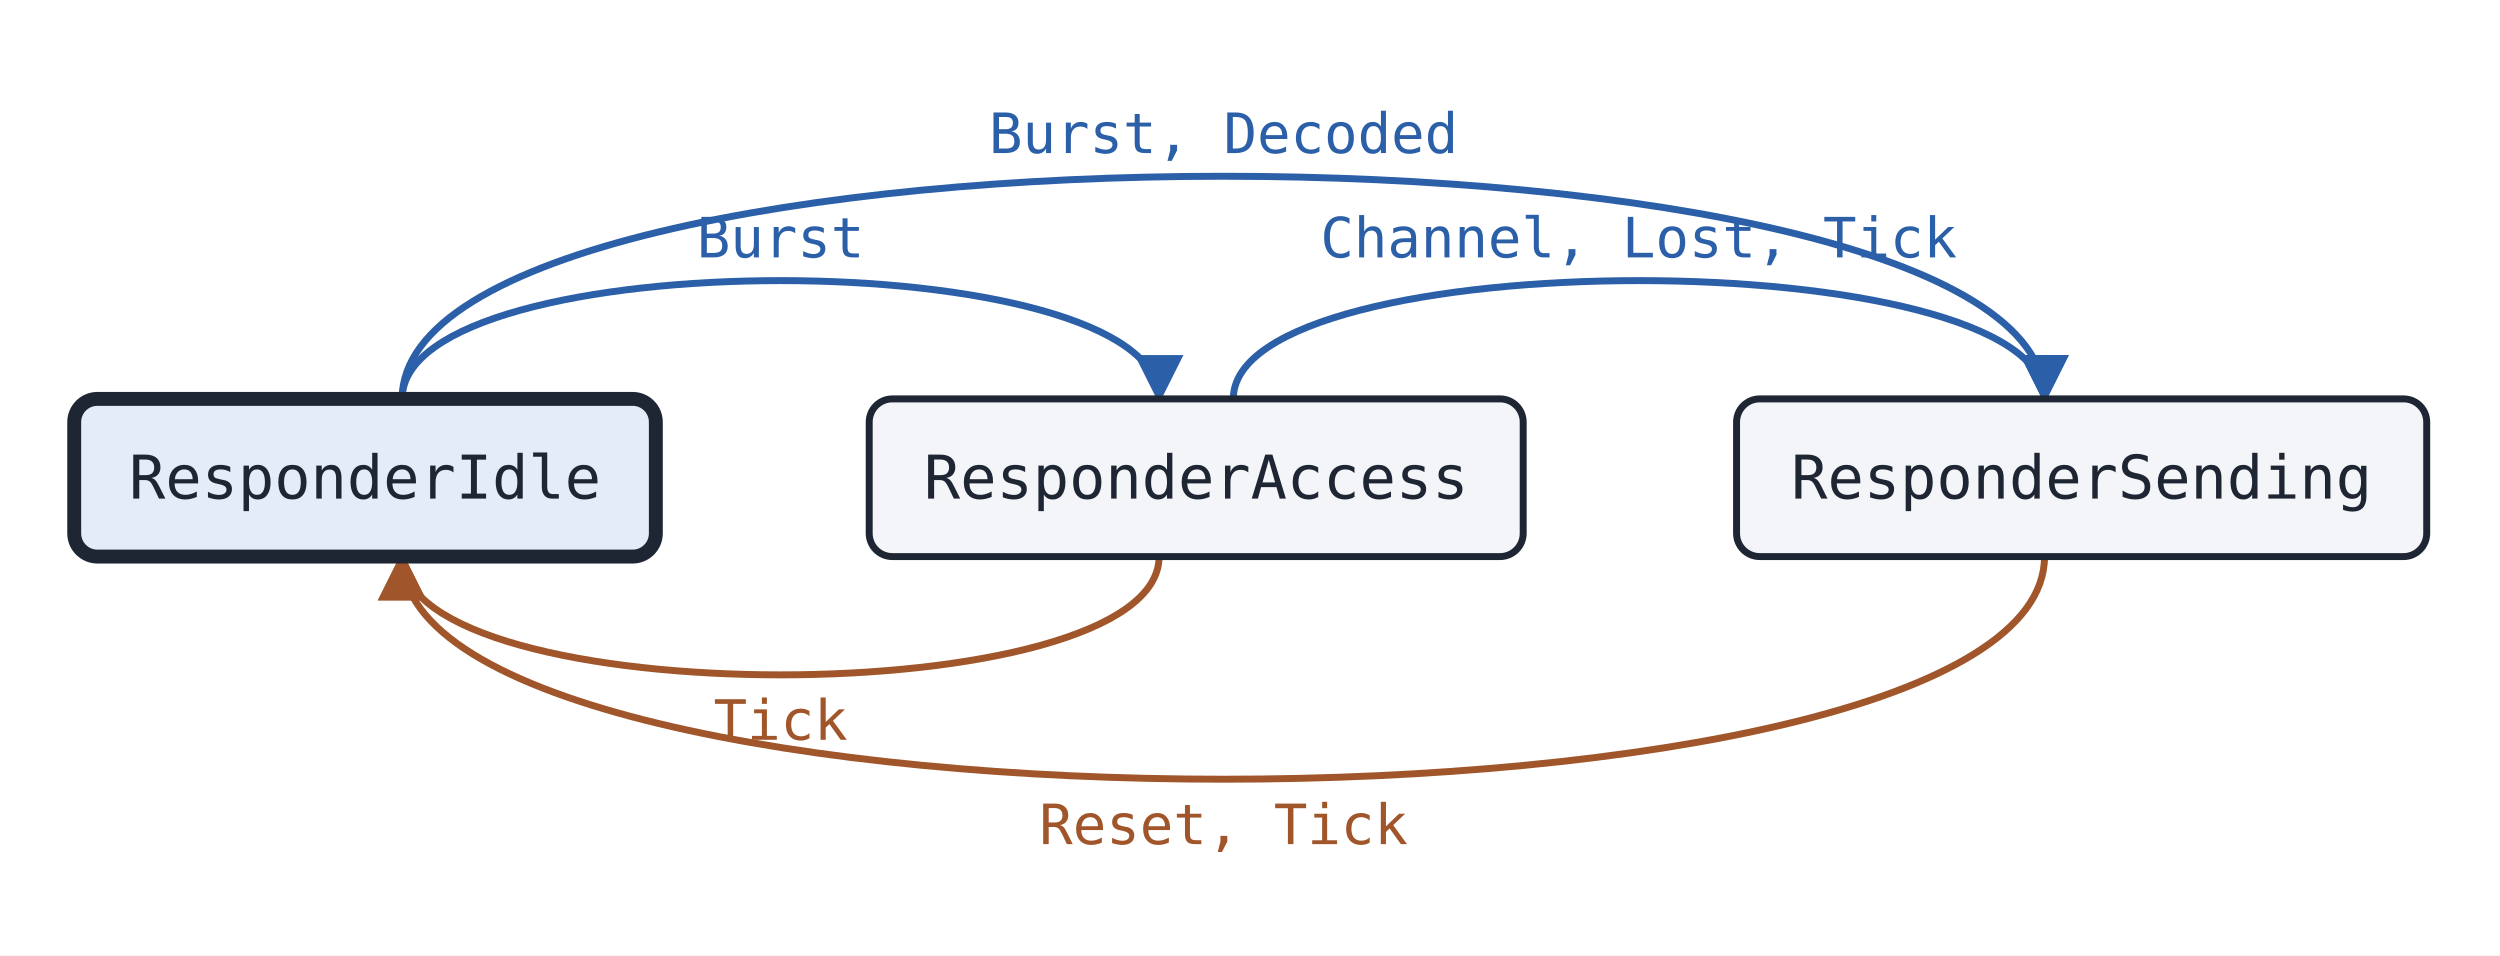
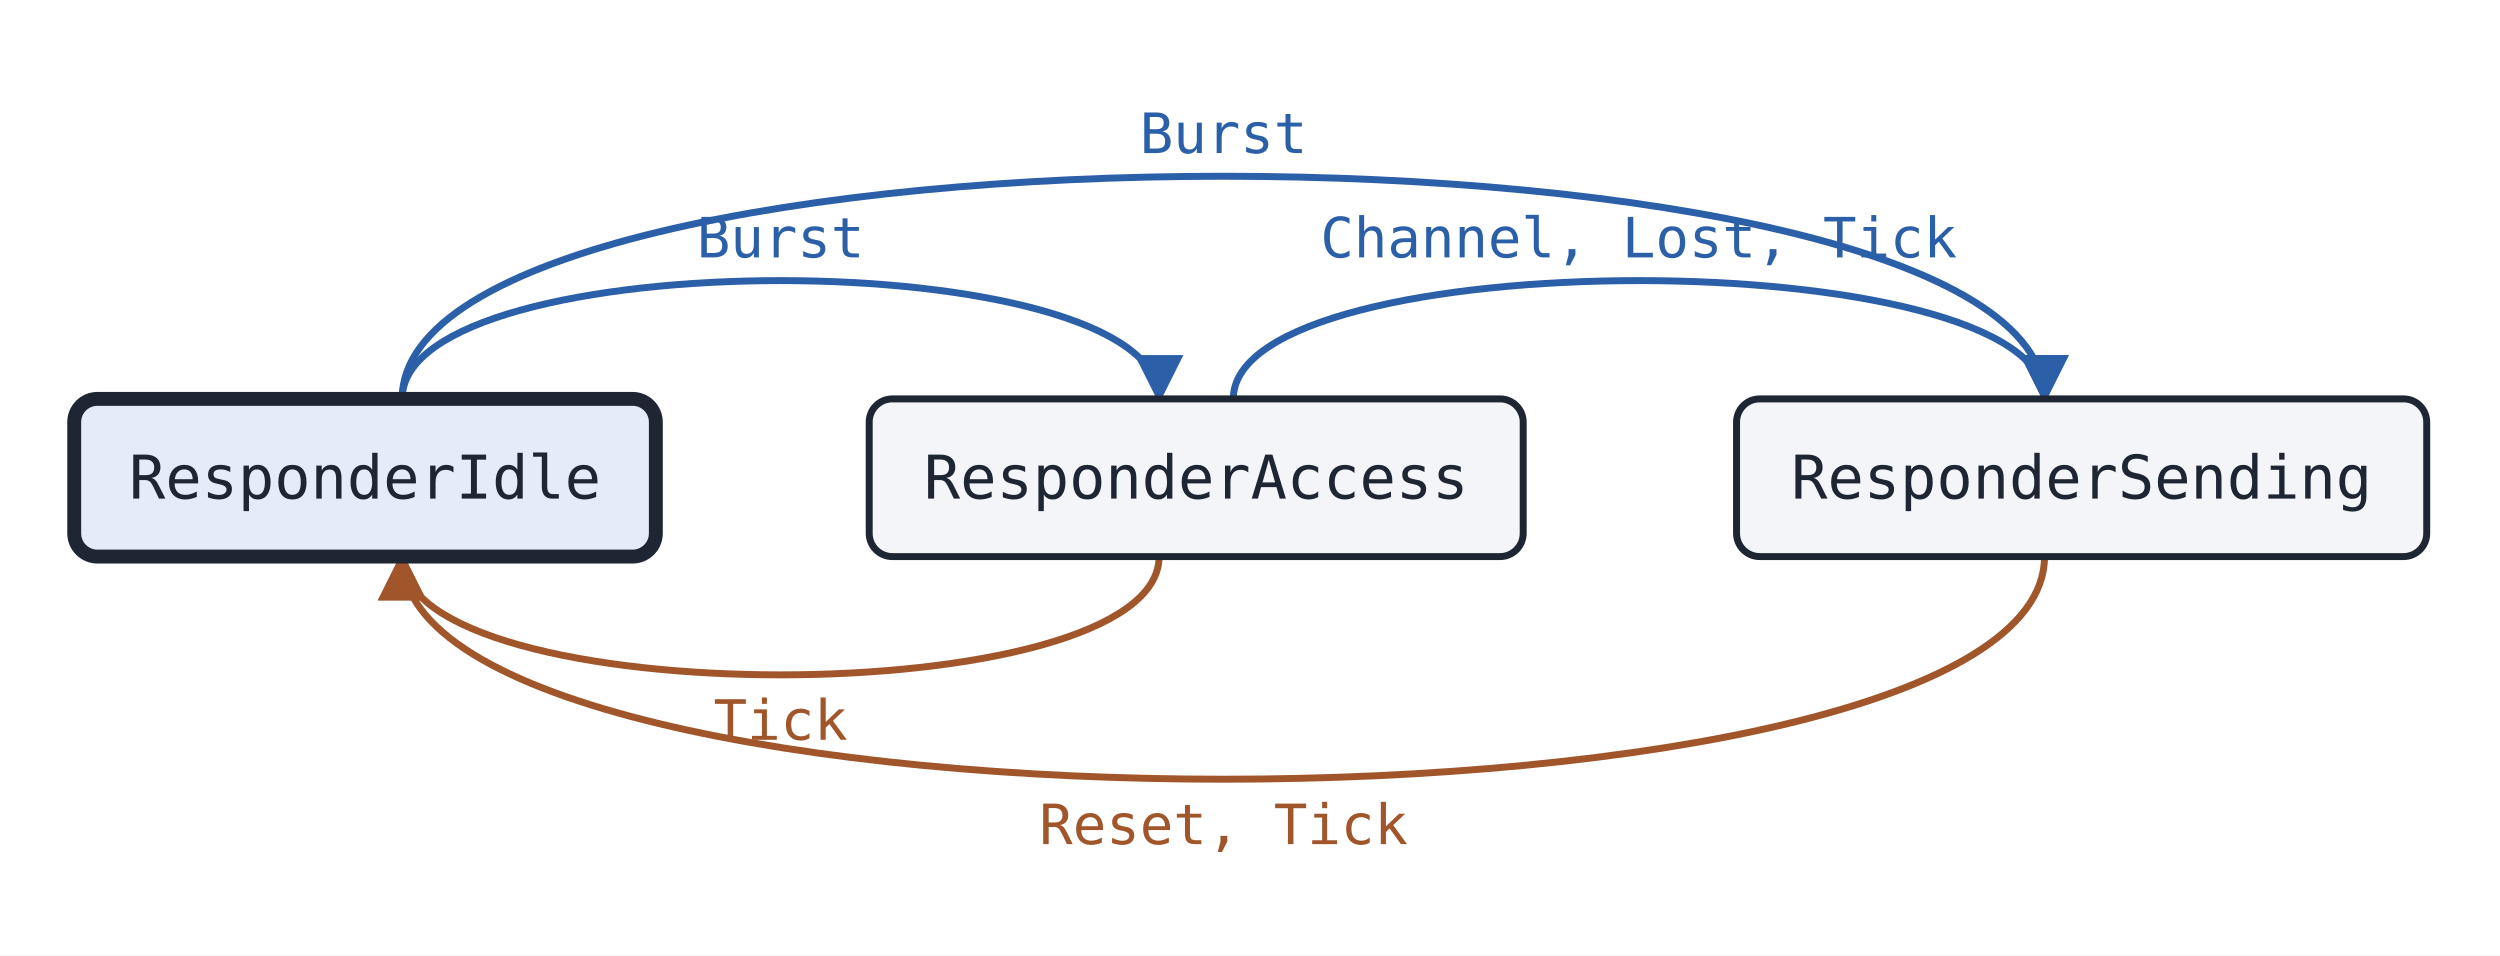
<svg xmlns="http://www.w3.org/2000/svg" width="539" height="206" viewBox="0 0 539 206" font-family="Inconsolata, ui-monospace, Menlo, Consolas, monospace">
  <defs>
    <marker id="f" viewBox="0 0 10 10" refX="9" refY="5" markerWidth="7" markerHeight="7" orient="auto-start-reverse">
      <path d="M0 0L10 5L0 10z" fill="#2b5fa8" />
    </marker>
    <marker id="b" viewBox="0 0 10 10" refX="9" refY="5" markerWidth="7" markerHeight="7" orient="auto-start-reverse">
      <path d="M0 0L10 5L0 10z" fill="#a0562a" />
    </marker>
  </defs>
  <rect x="0" width="539" height="206" fill="#ffffff" />
  <path d="M86.7 86.0C86.7 52.0 249.9 52.0 249.9 86.0" fill="none" stroke="#2b5fa8" stroke-width="1.5" marker-end="url(#f)" />
  <text x="168.3" y="55.5" font-size="12" text-anchor="middle" fill="#2b5fa8" stroke="#ffffff" stroke-width="4" paint-order="stroke">Burst</text>
  <path d="M249.9 120.0C249.9 154.0 86.7 154.0 86.7 120.0" fill="none" stroke="#a0562a" stroke-width="1.5" marker-end="url(#b)" />
  <text x="168.3" y="159.5" font-size="12" text-anchor="middle" fill="#a0562a" stroke="#ffffff" stroke-width="4" paint-order="stroke">Tick</text>
  <path d="M265.9 86.0C265.9 52.0 440.8 52.0 440.8 86.0" fill="none" stroke="#2b5fa8" stroke-width="1.5" marker-end="url(#f)" />
  <text x="353.3" y="55.5" font-size="12" text-anchor="middle" fill="#2b5fa8" stroke="#ffffff" stroke-width="4" paint-order="stroke">Channel, Lost, Tick</text>
  <path d="M86.7 86.0C86.7 22.0 440.8 22.0 440.8 86.0" fill="none" stroke="#2b5fa8" stroke-width="1.5" marker-end="url(#f)" />
-   <text x="263.8" y="33.0" font-size="12" text-anchor="middle" fill="#2b5fa8" stroke="#ffffff" stroke-width="4" paint-order="stroke">Burst, Decoded</text>
+   <text x="263.8" y="33.0" font-size="12" text-anchor="middle" fill="#2b5fa8" stroke="#ffffff" stroke-width="4" paint-order="stroke">Burst</text>
  <path d="M440.8 120.0C440.8 184.0 86.7 184.0 86.7 120.0" fill="none" stroke="#a0562a" stroke-width="1.5" marker-end="url(#b)" />
  <text x="263.8" y="182.0" font-size="12" text-anchor="middle" fill="#a0562a" stroke="#ffffff" stroke-width="4" paint-order="stroke">Reset, Tick</text>
  <rect x="16.0" y="86.0" width="125.4" height="34" rx="5" fill="#e3ecf8" stroke="#1f2633" stroke-width="3" />
  <text x="78.7" y="107.5" font-size="13" text-anchor="middle" fill="#1f2633">ResponderIdle</text>
  <rect x="187.4" y="86.0" width="141.0" height="34" rx="5" fill="#f3f5f9" stroke="#1f2633" stroke-width="1.5" />
  <text x="257.9" y="107.5" font-size="13" text-anchor="middle" fill="#1f2633">ResponderAccess</text>
  <rect x="374.4" y="86.0" width="148.8" height="34" rx="5" fill="#f3f5f9" stroke="#1f2633" stroke-width="1.5" />
  <text x="448.8" y="107.5" font-size="13" text-anchor="middle" fill="#1f2633">ResponderSending</text>
</svg>
